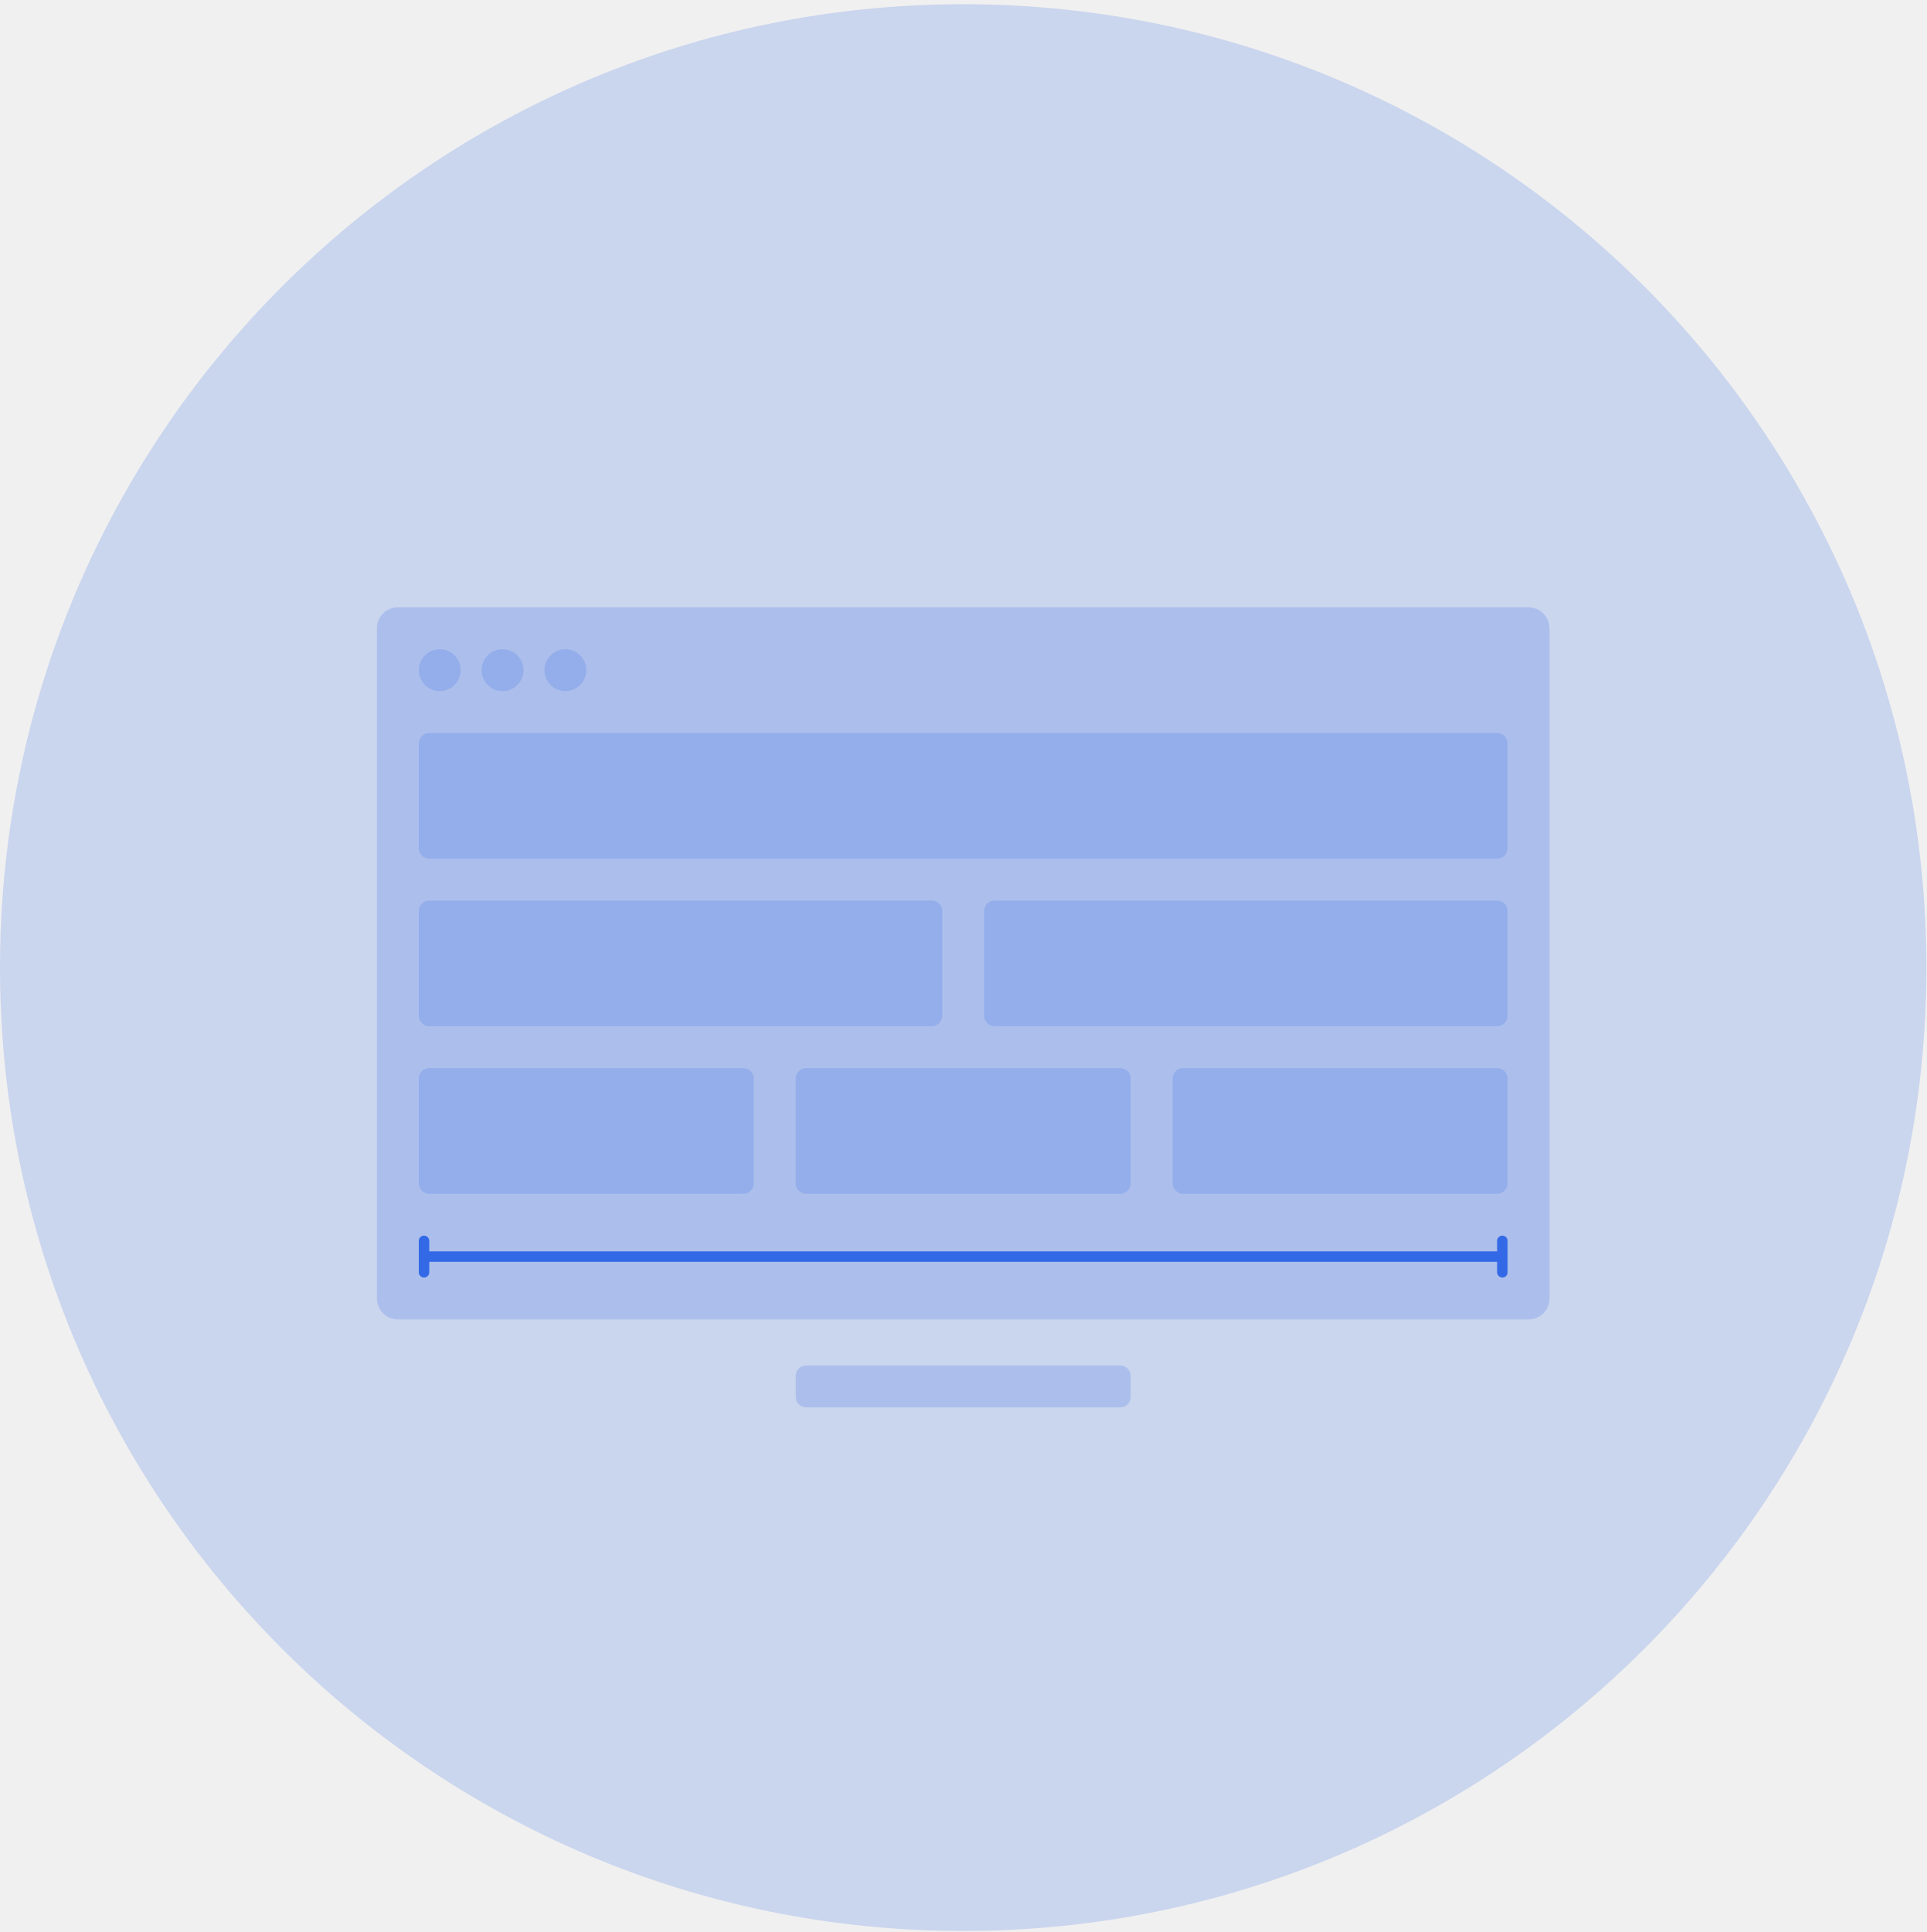
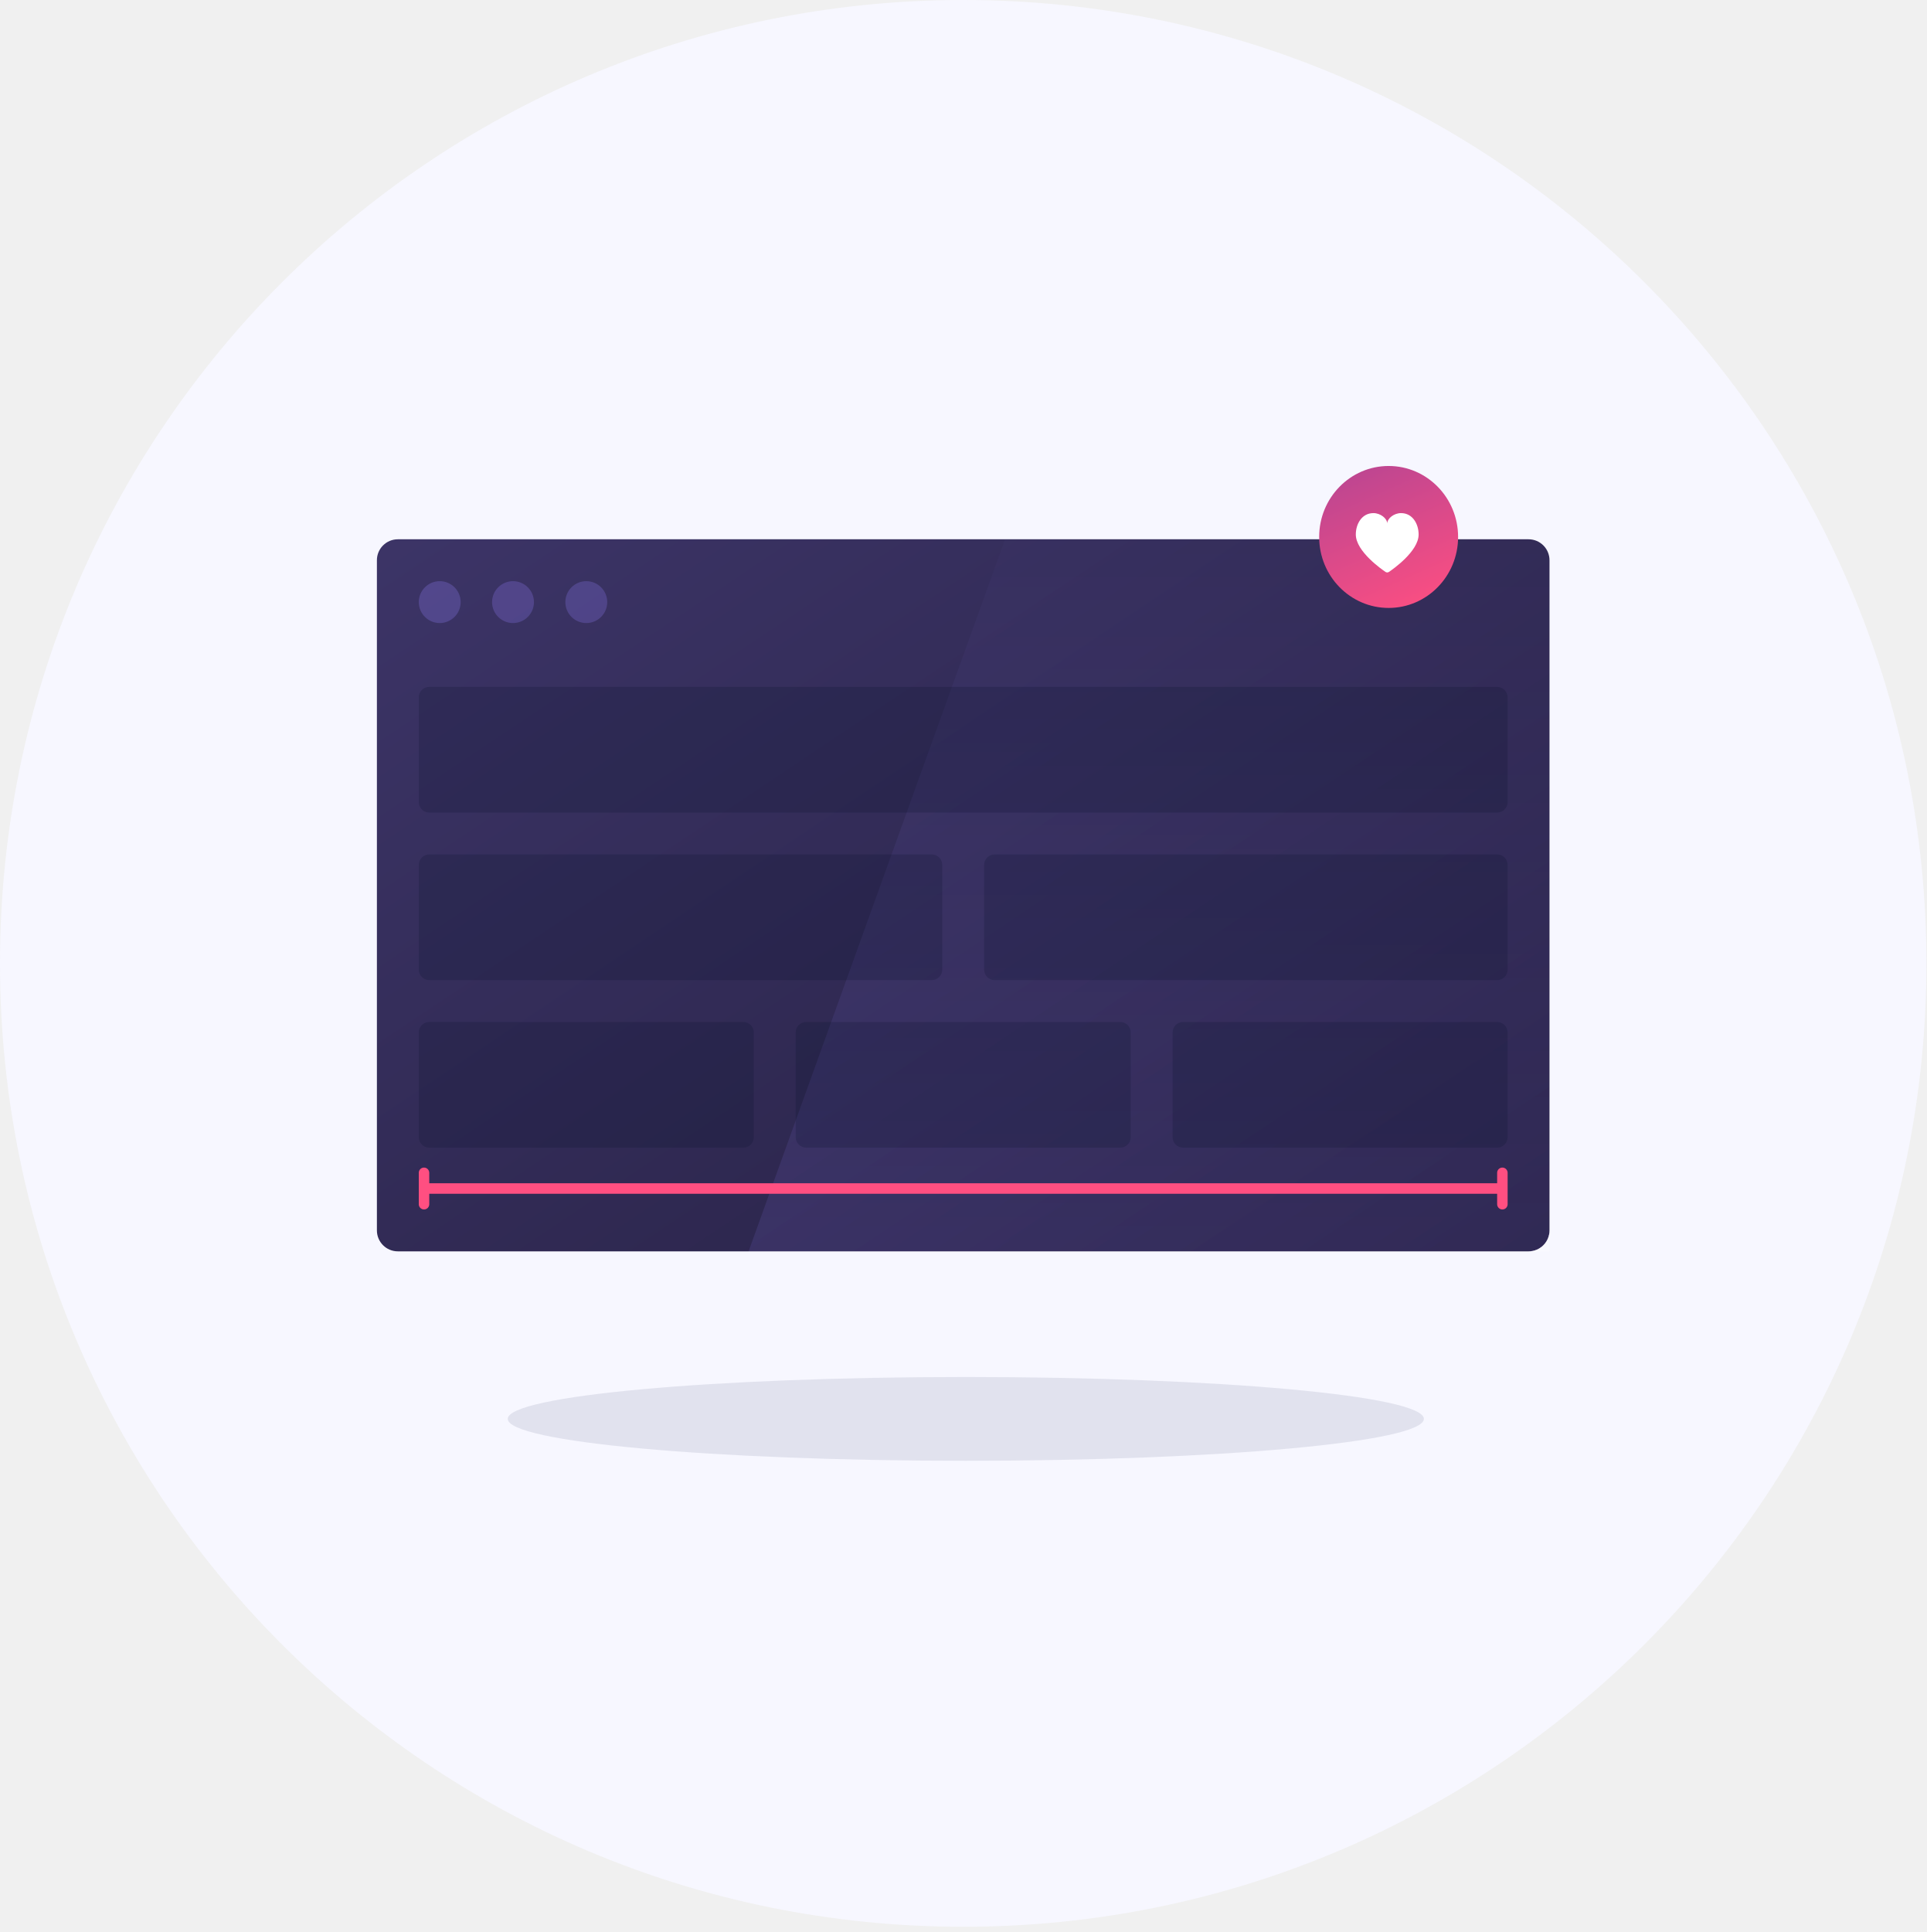
<svg xmlns="http://www.w3.org/2000/svg" width="368px" height="369px" viewBox="0 0 368 369" version="1.1">
-   <defs />
-   <g id="Page-1XX" stroke="none" stroke-width="1" fill="none" fill-rule="evenodd">
-     <g id="JDJDJDJD" fill="#3369E7">
-       <g id="Group-5JHD">
-         <circle id="BBBCHCH" fill-opacity="0.2" cx="184" cy="184.806" r="184" />
-         <rect id="UUDHSK" fill-opacity="0.2" x="72" y="116" width="224" height="136" rx="4" />
-         <circle id="LSOSPM" fill-opacity="0.2" cx="84" cy="128" r="4" />
-         <circle id="LJSNSG" fill-opacity="0.2" cx="96" cy="128" r="4" />
-         <circle id="VCFDJS" fill-opacity="0.2" cx="108" cy="128" r="4" />
-         <rect id="OIUHJS" fill-opacity="0.2" x="152" y="260.806" width="64" height="8" rx="2" />
-         <rect id="HDIDLLS" fill-opacity="0.2" x="80" y="140" width="208" height="24" rx="2" />
-         <path d="M286,239 L82,239 L82,236.997 C82,236.453 81.552,236 81,236 C80.444,236 80,236.446 80,236.997 L80,243.003 C80,243.547 80.448,244 81,244 C81.556,244 82,243.554 82,243.003 L82,241 L286,241 L286,243.003 C286,243.547 286.448,244 287,244 C287.556,244 288,243.554 288,243.003 L288,236.997 C288,236.453 287.552,236 287,236 C286.444,236 286,236.446 286,236.997 L286,239 Z" id="CVBNGS" />
-         <rect id="HDIDLLS-Copy-3" fill-opacity="0.2" x="80" y="204" width="64" height="24" rx="2" />
-         <rect id="HDIDLLS-Copy-4" fill-opacity="0.2" x="224" y="204" width="64" height="24" rx="2" />
-         <rect id="HDIDLLS-Copy-5" fill-opacity="0.2" x="152" y="204" width="64" height="24" rx="2" />
-         <g id="Group-3UYTH" transform="translate(80, 172)" fill-opacity="0.2">
-           <rect id="HDIDLLS-Copy" x="0" y="0" width="100" height="24" rx="2" />
-           <rect id="HDIDLLS-Copy-2" x="108" y="0" width="100" height="24" rx="2" />
+   <defs>
+     <linearGradient x1="130.032%" y1="133.047%" x2="-16.8%" y2="0%" id="linearGradient-1">
+       <stop stop-color="#1F1A37" offset="0%" />
+       <stop stop-color="#3E366A" offset="100%" />
+     </linearGradient>
+     <linearGradient x1="76.543%" y1="-15.578%" x2="76.543%" y2="148.979%" id="linearGradient-2">
+       <stop stop-color="#FFFFFF" stop-opacity="0" offset="0%" />
+       <stop stop-color="#FFFFFF" offset="100%" />
+     </linearGradient>
+     <linearGradient x1="31.234%" y1="-9.229%" x2="81.126%" y2="104.898%" id="linearGradient-3">
+       <stop stop-color="#B84592" offset="0%" />
+       <stop stop-color="#FF4F81" offset="100%" />
+     </linearGradient>
+   </defs>
+   <g id="FGHJK" stroke="none" stroke-width="1" fill="none" fill-rule="evenodd">
+     <g id="flexbox_illustration">
+       <circle id="DFGHJKLM" fill="#F7F7FF" cx="184" cy="184" r="184" />
+       <g id="AZERTYUI" transform="translate(72, 103)">
+         <rect id="VSJNDBBS" fill="url(#linearGradient-1)" x="0" y="0" width="224" height="136" rx="4" />
+         <polygon id="VSJNDBBS" fill="url(#linearGradient-2)" style="mix-blend-mode: overlay;" opacity="0.387" points="120 0 224 0 224 136 71 136" />
+         <circle id="Oval-3OIUYGH" fill="#FFFFFF" style="mix-blend-mode: overlay;" opacity="0.387" cx="12" cy="12" r="4" />
+         <circle id="Oval-3OIUYGH" fill="#FFFFFF" style="mix-blend-mode: overlay;" opacity="0.387" cx="26" cy="12" r="4" />
+         <circle id="Oval-3OIUYGH" fill="#FFFFFF" style="mix-blend-mode: overlay;" opacity="0.387" cx="40" cy="12" r="4" />
+       </g>
+       <ellipse id="FGHJKLM" fill-opacity="0.1" fill="#182359" cx="184.5" cy="271" rx="87.5" ry="8" />
+       <g id="VBLKJHGFBNLM" transform="translate(80, 131)">
+         <rect id="VSJNDBBS-4" fill-opacity="0.2" fill="#050F2C" x="0" y="0.194" width="208" height="24" rx="2" />
+         <path d="M206,95 L2,95 L2,92.997 C2,92.453 1.552,92 1,92 C0.444,92 0,92.446 0,92.997 L0,99.003 C0,99.547 0.448,100 1,100 C1.556,100 2,99.554 2,99.003 L2,97 L206,97 L206,99.003 C206,99.547 206.448,100 207,100 C207.556,100 208,99.554 208,99.003 L208,92.997 C208,92.453 207.552,92 207,92 C206.444,92 206,92.446 206,92.997 L206,95 Z" id="Combined-Shape" fill="#FF4F81" />
+         <rect id="VSJNDBBS-4-Copy-3" fill-opacity="0.2" fill="#050F2C" x="0" y="64.194" width="64" height="24" rx="2" />
+         <rect id="VSJNDBBS-4-Copy-4" fill-opacity="0.2" fill="#050F2C" x="144" y="64.194" width="64" height="24" rx="2" />
+         <rect id="VSJNDBBS-4-Copy-5" fill-opacity="0.2" fill="#050F2C" x="72" y="64.194" width="64" height="24" rx="2" />
+         <g id="AZERTYUI" transform="translate(0, 32.19355)" fill="#050F2C" fill-opacity="0.2">
+           <rect id="VSJNDBBS-4-Copy" x="0" y="0" width="100" height="24" rx="2" />
+           <rect id="VSJNDBBS-4-Copy-2" x="108" y="0" width="100" height="24" rx="2" />
        </g>
      </g>
+       <g id="CVBN" transform="translate(252, 89)" fill="url(#linearGradient-3)">
+         <ellipse id="Oval" cx="13.27" cy="13.556" rx="13.27" ry="13.556" />
+       </g>
+       <path d="M265,100 C265,99 263.686,98 262.368,98 C260.124,98 259,100.111 259,102.082 C259,105.341 264.045,108.799 264.664,109.228 C264.765,109.298 264.883,109.333 265,109.333 C265.117,109.333 265.235,109.298 265.336,109.228 C265.955,108.799 271,105.341 271,102.082 C271,100.111 269.876,98 267.632,98 C266.314,98 265,99 265,100 Z" id="icons/icon-heart" fill="#FFFFFF" />
    </g>
  </g>
</svg>
